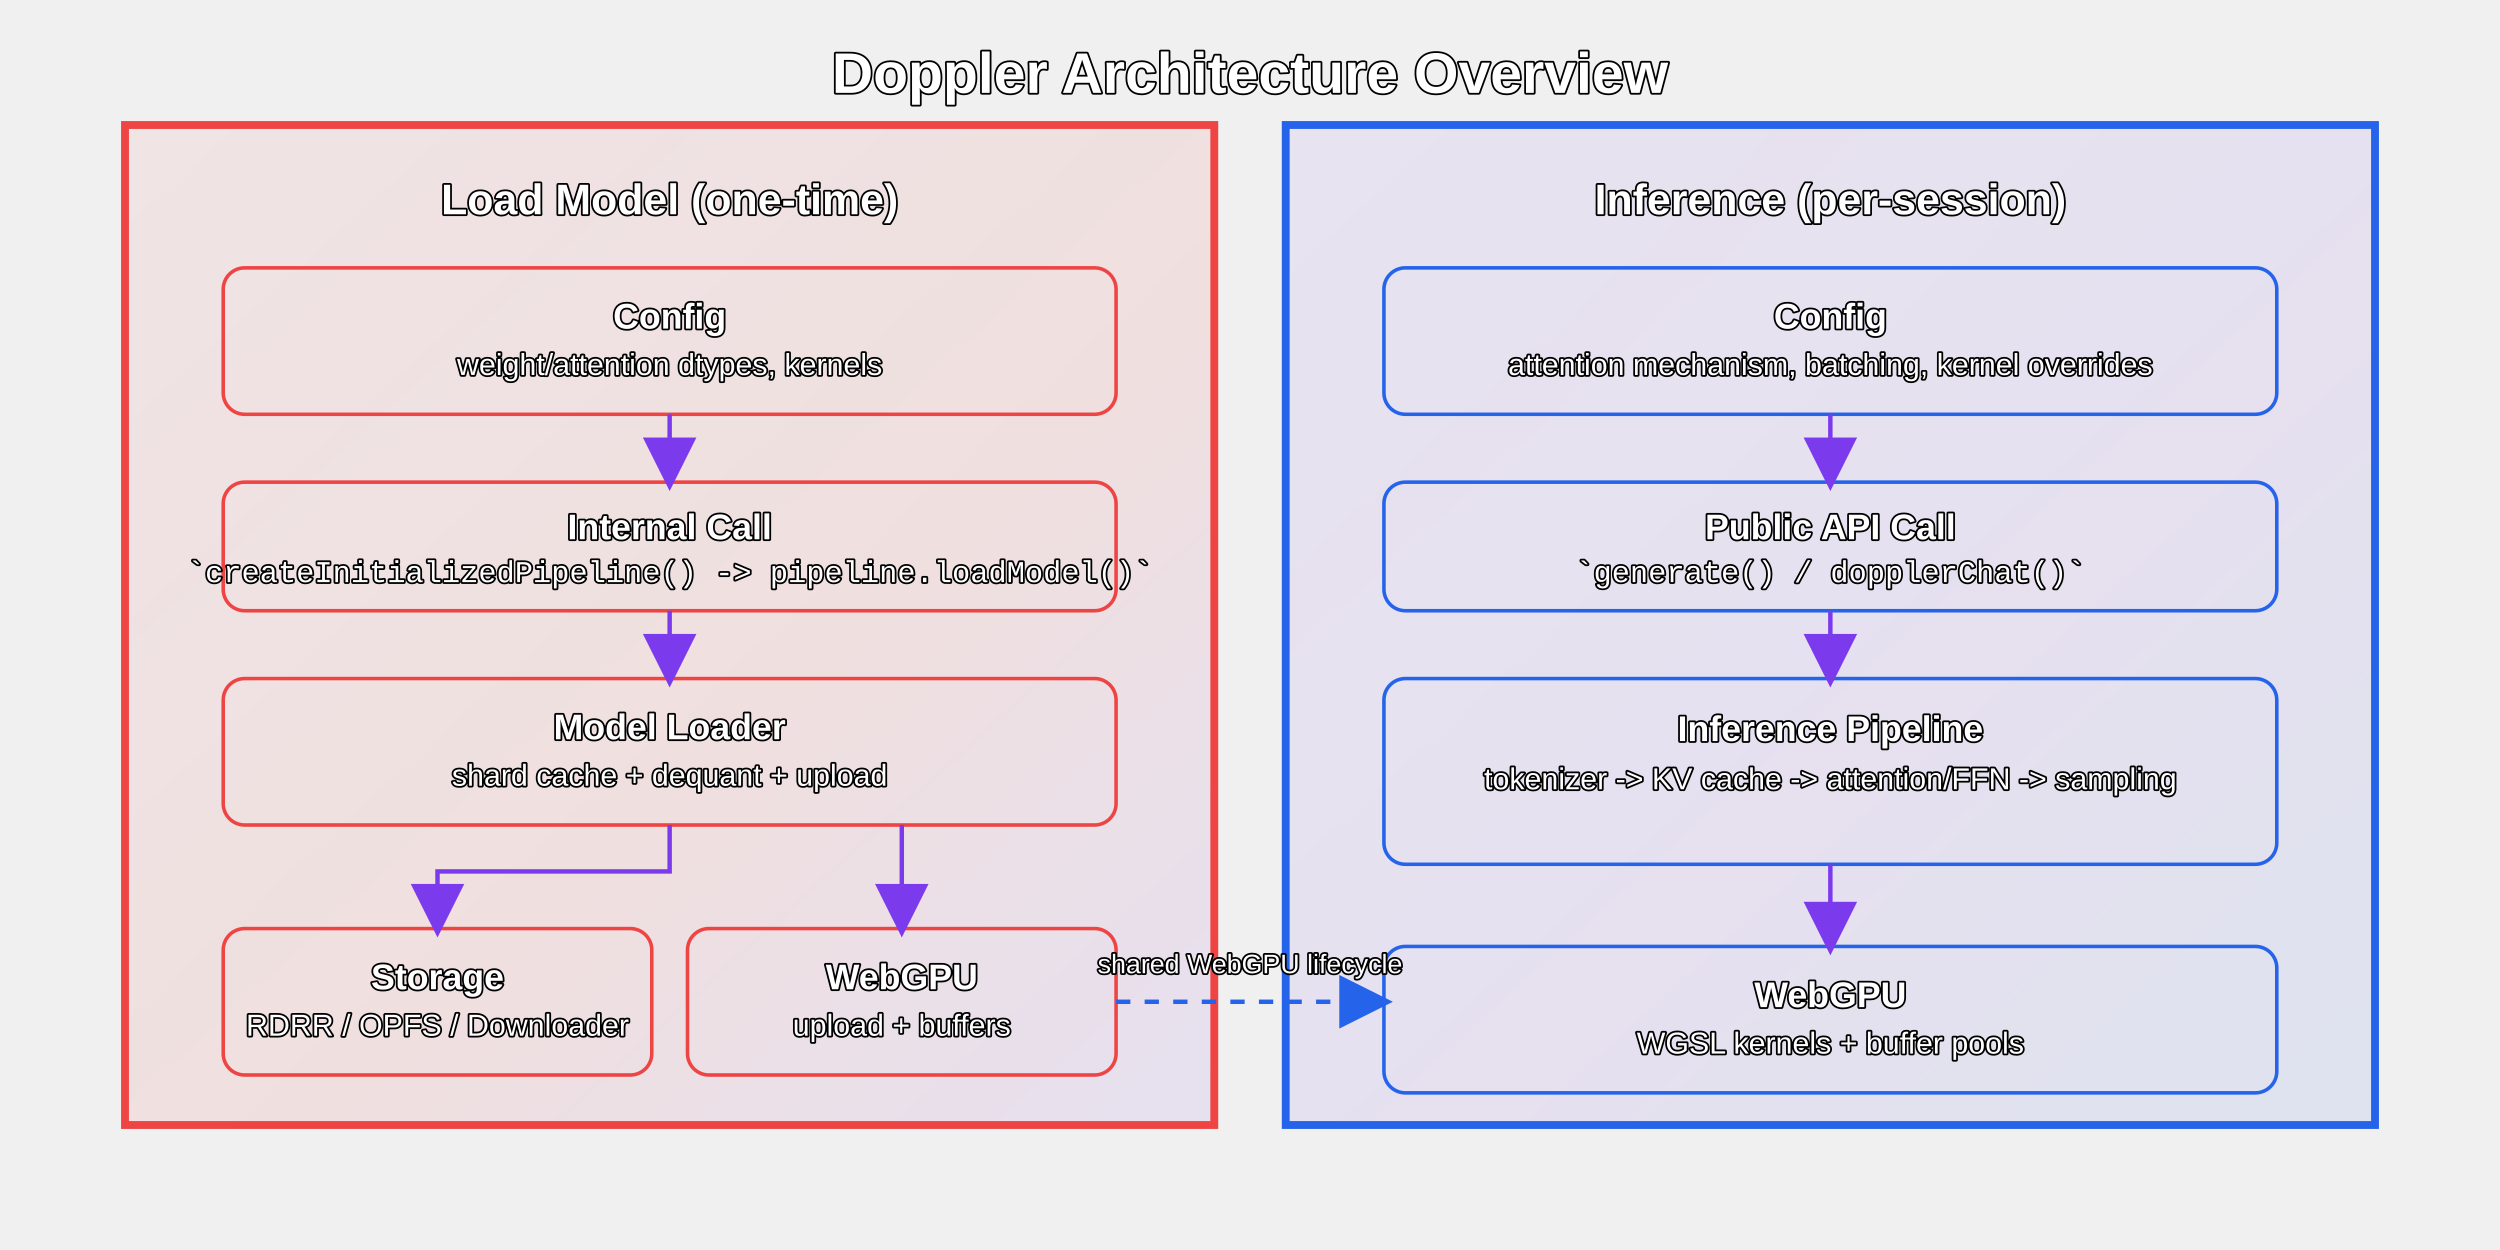
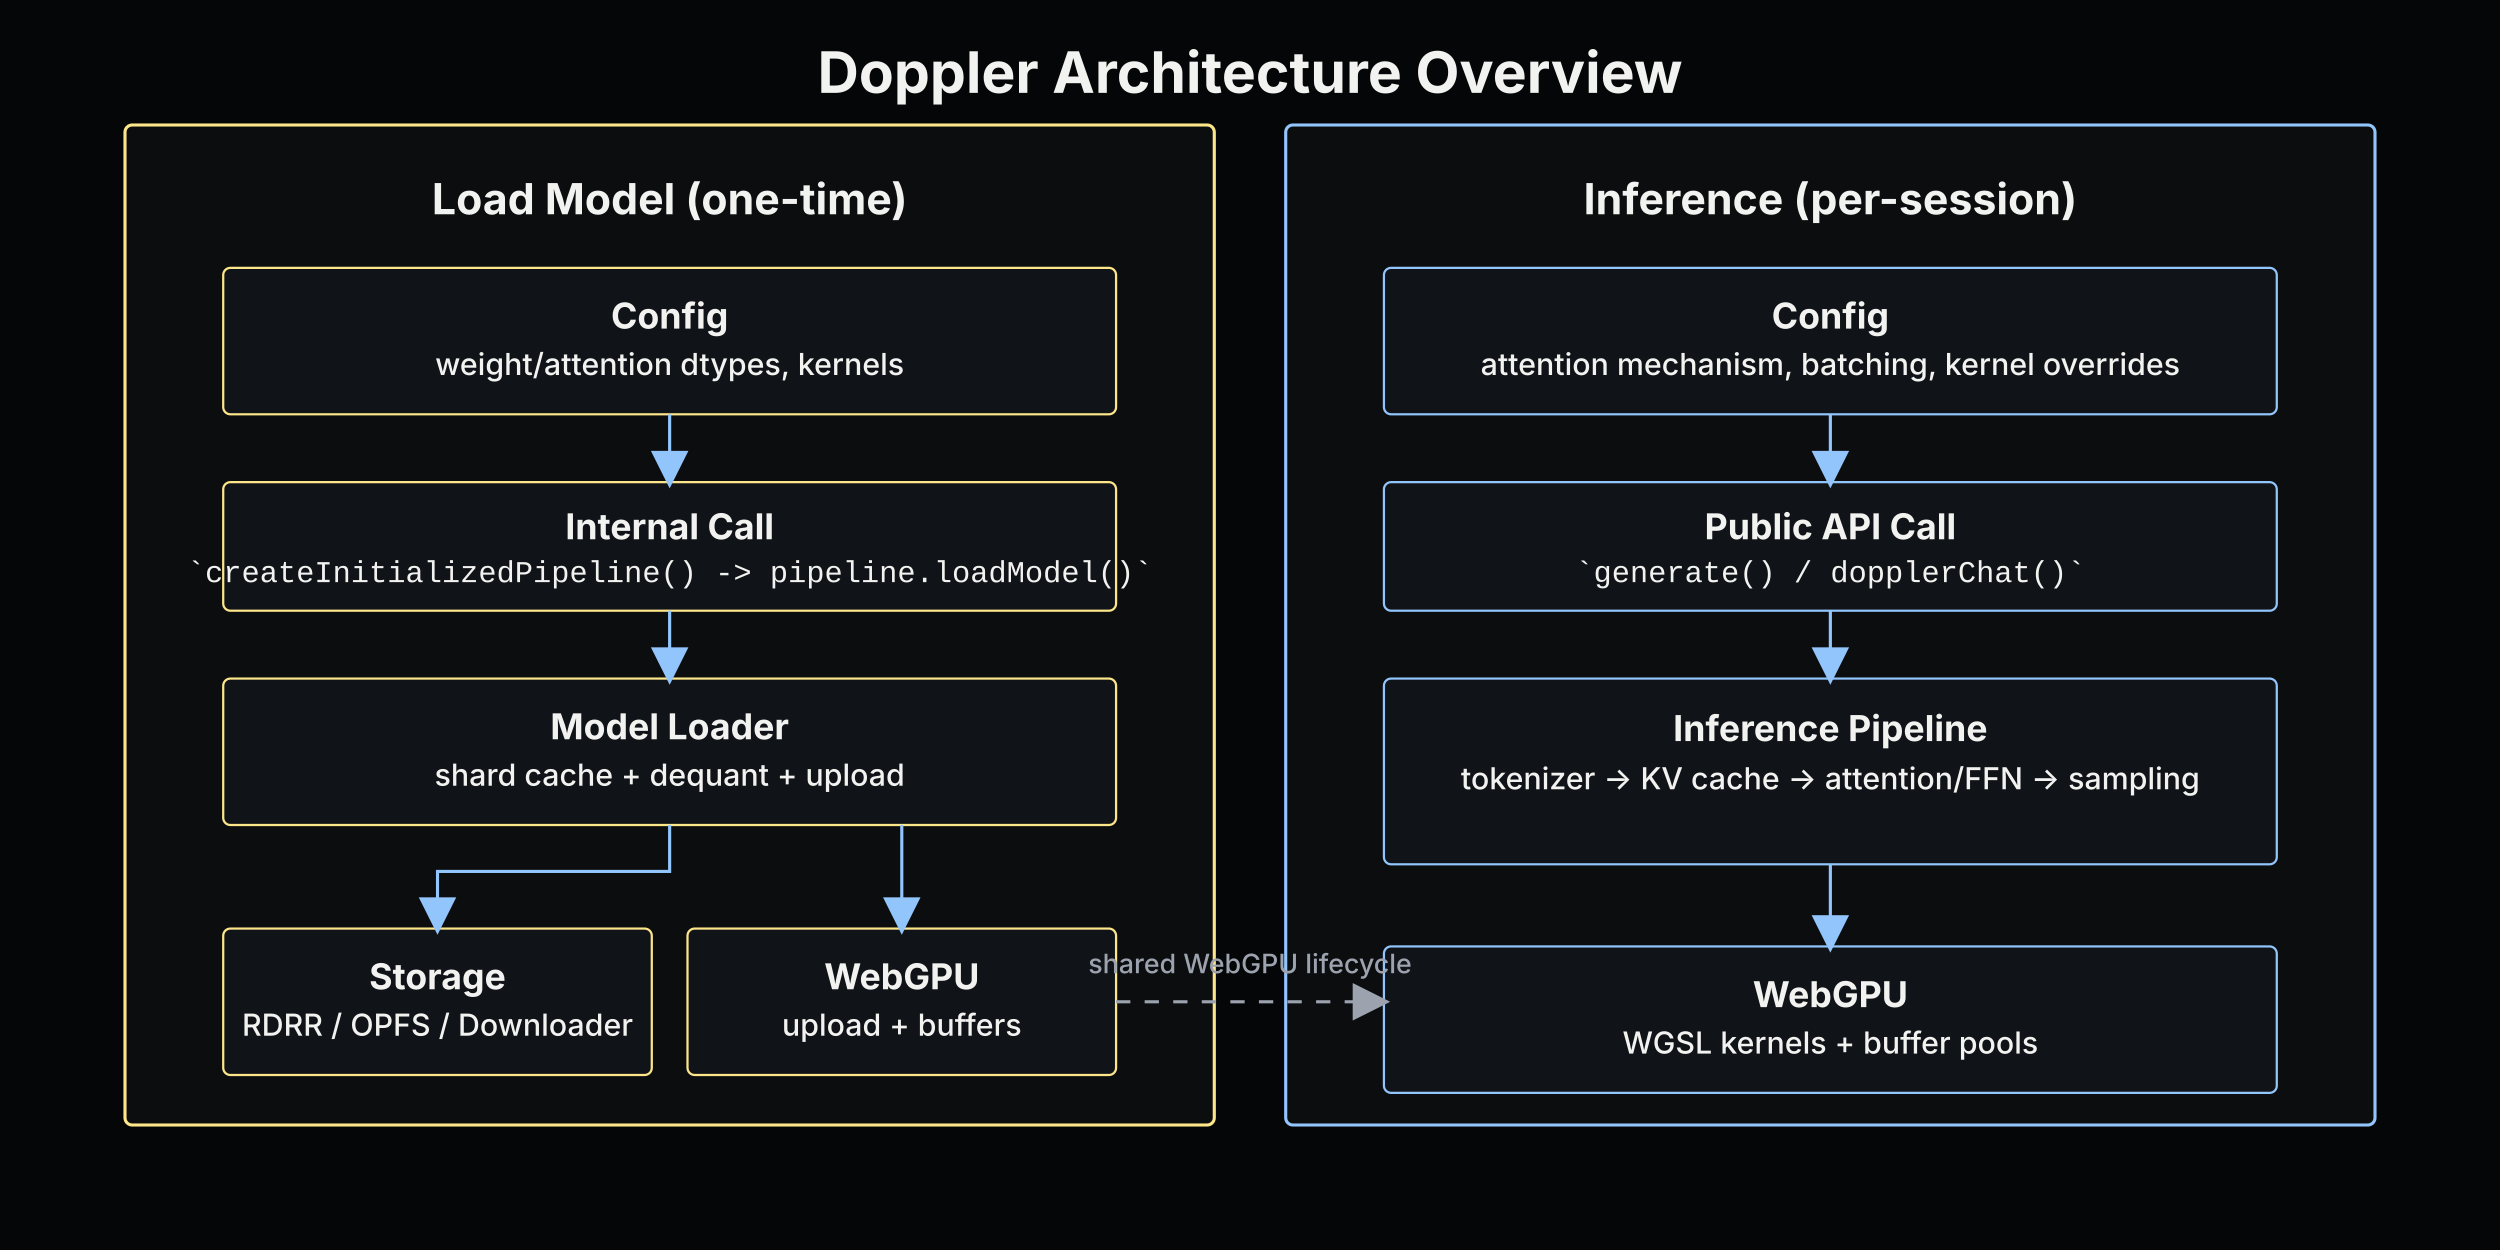
<svg xmlns="http://www.w3.org/2000/svg" width="1400" height="700" viewBox="0 0 1400 700" role="img" aria-labelledby="title desc">
  <defs>
    <style>
-     .title { font: 700 32px "Segoe UI", "Helvetica Neue", Arial, sans-serif; fill: #ffffff; paint-order: stroke fill; stroke: #000000; stroke-width: 2px; stroke-linejoin: round; }
-     .section { font: 700 24px "Segoe UI", "Helvetica Neue", Arial, sans-serif; fill: #ffffff; paint-order: stroke fill; stroke: #000000; stroke-width: 2px; stroke-linejoin: round; }
-     .node-title { font: 700 20px "Segoe UI", "Helvetica Neue", Arial, sans-serif; fill: #ffffff; paint-order: stroke fill; stroke: #000000; stroke-width: 2px; stroke-linejoin: round; }
-     .node-text { font: 500 17px "Segoe UI", "Helvetica Neue", Arial, sans-serif; fill: #ffffff; paint-order: stroke fill; stroke: #000000; stroke-width: 2px; stroke-linejoin: round; }
-     .code-text { font: 500 17px SFMono-Regular, Menlo, Consolas, "Liberation Mono", monospace; fill: #ffffff; paint-order: stroke fill; stroke: #000000; stroke-width: 2px; stroke-linejoin: round; }
-     .edge-label { font: 500 15px "Segoe UI", "Helvetica Neue", Arial, sans-serif; fill: #ffffff; paint-order: stroke fill; stroke: #000000; stroke-width: 2px; stroke-linejoin: round; }
-     .column-left { fill: url(#col-left-grad); stroke: #ef4444; stroke-width: 4.4; }
-     .column-right { fill: url(#col-right-grad); stroke: #2563eb; stroke-width: 4.4; }
-     .node { fill: transparent; stroke-width: 2; }
-     .node-load { stroke: #ef4444; }
-     .node-infer { stroke: #2563eb; }
-     .edge { stroke: #7c3aed; stroke-width: 2.5; fill: none; }
-     .edge-dashed { stroke: #2563eb; stroke-width: 2.5; fill: none; stroke-dasharray: 8 8; }
+     text { fill: #f2f2f0; font-family: Inter, "Segoe UI", "Helvetica Neue", Arial, sans-serif; letter-spacing: 0; }
+     .title { font: 700 32px Inter, "Segoe UI", "Helvetica Neue", Arial, sans-serif; }
+     .section { font: 700 24px Inter, "Segoe UI", "Helvetica Neue", Arial, sans-serif; }
+     .node-title { font: 700 20px Inter, "Segoe UI", "Helvetica Neue", Arial, sans-serif; }
+     .node-text { font: 500 17px Inter, "Segoe UI", "Helvetica Neue", Arial, sans-serif; }
+     .code-text { font: 500 17px SFMono-Regular, Menlo, Consolas, "Liberation Mono", monospace; }
+     .edge-label { font: 500 15px Inter, "Segoe UI", "Helvetica Neue", Arial, sans-serif; fill: #9ca3af; }
+     .column-left { fill: #0b0d0f; stroke: #fde68a; stroke-width: 1.75; }
+     .column-right { fill: #0b0d0f; stroke: #93c5fd; stroke-width: 1.75; }
+     .node { fill: #101317; stroke-width: 1.25; }
+     .node-load { stroke: #fde68a; }
+     .node-infer { stroke: #93c5fd; }
+     .edge { stroke: #93c5fd; stroke-width: 1.75; fill: none; }
+     .edge-dashed { stroke: #9ca3af; stroke-width: 1.75; fill: none; stroke-dasharray: 8 8; }
  </style>
-     <linearGradient id="col-left-grad" x1="0%" y1="0%" x2="100%" y2="100%">
-       <stop offset="0%" stop-color="#ef444412" />
-       <stop offset="60%" stop-color="#ef444418" />
-       <stop offset="100%" stop-color="#7c3aed16" />
-     </linearGradient>
-     <linearGradient id="col-right-grad" x1="0%" y1="0%" x2="100%" y2="100%">
-       <stop offset="0%" stop-color="#7c3aed12" />
-       <stop offset="60%" stop-color="#7c3aed16" />
-       <stop offset="100%" stop-color="#2563eb16" />
-     </linearGradient>
    <marker id="arrow" markerWidth="12" markerHeight="12" refX="10" refY="6" orient="auto" markerUnits="strokeWidth">
-       <path d="M 0 0 L 12 6 L 0 12 z" fill="#7c3aed" />
+       <path d="M 0 0 L 12 6 L 0 12 z" fill="#93c5fd" />
    </marker>
    <marker id="arrow-muted" markerWidth="12" markerHeight="12" refX="10" refY="6" orient="auto" markerUnits="strokeWidth">
-       <path d="M 0 0 L 12 6 L 0 12 z" fill="#2563eb" />
+       <path d="M 0 0 L 12 6 L 0 12 z" fill="#9ca3af" />
    </marker>
  </defs>
+   <rect x="0" y="0" width="1400" height="700" fill="#050607" />
  <text x="700" y="52" text-anchor="middle" class="title">Doppler Architecture Overview</text>
-   <rect x="70" y="70" width="610" height="560" rx="0" class="column-left" />
-   <rect x="720" y="70" width="610" height="560" rx="0" class="column-right" />
+   <rect x="70" y="70" width="610" height="560" rx="4" class="column-left" />
+   <rect x="720" y="70" width="610" height="560" rx="4" class="column-right" />
  <text x="375" y="120" text-anchor="middle" class="section">Load Model (one-time)</text>
  <text x="1025" y="120" text-anchor="middle" class="section">Inference (per-session)</text>
-   <rect x="125" y="150" width="500" height="82" rx="12" class="node node-load" />
+   <rect x="125" y="150" width="500" height="82" rx="4" class="node node-load" />
  <text x="375" y="184" text-anchor="middle" class="node-title">Config</text>
  <text x="375" y="210" text-anchor="middle" class="node-text">weight/attention dtypes, kernels</text>
-   <rect x="125" y="270" width="500" height="72" rx="12" class="node node-load" />
+   <rect x="125" y="270" width="500" height="72" rx="4" class="node node-load" />
  <text x="375" y="302" text-anchor="middle" class="node-title">Internal Call</text>
  <text x="375" y="326" text-anchor="middle" class="code-text">`createInitializedPipeline() -&gt; pipeline.loadModel()`</text>
-   <rect x="125" y="380" width="500" height="82" rx="12" class="node node-load" />
+   <rect x="125" y="380" width="500" height="82" rx="4" class="node node-load" />
  <text x="375" y="414" text-anchor="middle" class="node-title">Model Loader</text>
  <text x="375" y="440" text-anchor="middle" class="node-text">shard cache + dequant + upload</text>
-   <rect x="125" y="520" width="240" height="82" rx="12" class="node node-load" />
+   <rect x="125" y="520" width="240" height="82" rx="4" class="node node-load" />
  <text x="245" y="554" text-anchor="middle" class="node-title">Storage</text>
  <text x="245" y="580" text-anchor="middle" class="node-text">RDRR / OPFS / Downloader</text>
-   <rect x="385" y="520" width="240" height="82" rx="12" class="node node-load" />
+   <rect x="385" y="520" width="240" height="82" rx="4" class="node node-load" />
  <text x="505" y="554" text-anchor="middle" class="node-title">WebGPU</text>
  <text x="505" y="580" text-anchor="middle" class="node-text">upload + buffers</text>
  <path d="M 375 232 L 375 270" class="edge" marker-end="url(#arrow)" />
  <path d="M 375 342 L 375 380" class="edge" marker-end="url(#arrow)" />
  <path d="M 375 462 L 375 488 L 245 488 L 245 520" class="edge" marker-end="url(#arrow)" />
  <path d="M 505 462 L 505 520" class="edge" marker-end="url(#arrow)" />
-   <rect x="775" y="150" width="500" height="82" rx="12" class="node node-infer" />
+   <rect x="775" y="150" width="500" height="82" rx="4" class="node node-infer" />
  <text x="1025" y="184" text-anchor="middle" class="node-title">Config</text>
  <text x="1025" y="210" text-anchor="middle" class="node-text">attention mechanism, batching, kernel overrides</text>
-   <rect x="775" y="270" width="500" height="72" rx="12" class="node node-infer" />
+   <rect x="775" y="270" width="500" height="72" rx="4" class="node node-infer" />
  <text x="1025" y="302" text-anchor="middle" class="node-title">Public API Call</text>
  <text x="1025" y="326" text-anchor="middle" class="code-text">`generate() / dopplerChat()`</text>
-   <rect x="775" y="380" width="500" height="104" rx="12" class="node node-infer" />
+   <rect x="775" y="380" width="500" height="104" rx="4" class="node node-infer" />
  <text x="1025" y="415" text-anchor="middle" class="node-title">Inference Pipeline</text>
  <text x="1025" y="442" text-anchor="middle" class="node-text">tokenizer -&gt; KV cache -&gt; attention/FFN -&gt; sampling</text>
-   <rect x="775" y="530" width="500" height="82" rx="12" class="node node-infer" />
+   <rect x="775" y="530" width="500" height="82" rx="4" class="node node-infer" />
  <text x="1025" y="564" text-anchor="middle" class="node-title">WebGPU</text>
  <text x="1025" y="590" text-anchor="middle" class="node-text">WGSL kernels + buffer pools</text>
  <path d="M 1025 232 L 1025 270" class="edge" marker-end="url(#arrow)" />
  <path d="M 1025 342 L 1025 380" class="edge" marker-end="url(#arrow)" />
  <path d="M 1025 484 L 1025 530" class="edge" marker-end="url(#arrow)" />
  <path d="M 625 561 L 775 561" class="edge-dashed" marker-end="url(#arrow-muted)" />
  <text x="700" y="545" text-anchor="middle" class="edge-label">shared WebGPU lifecycle</text>
</svg>
